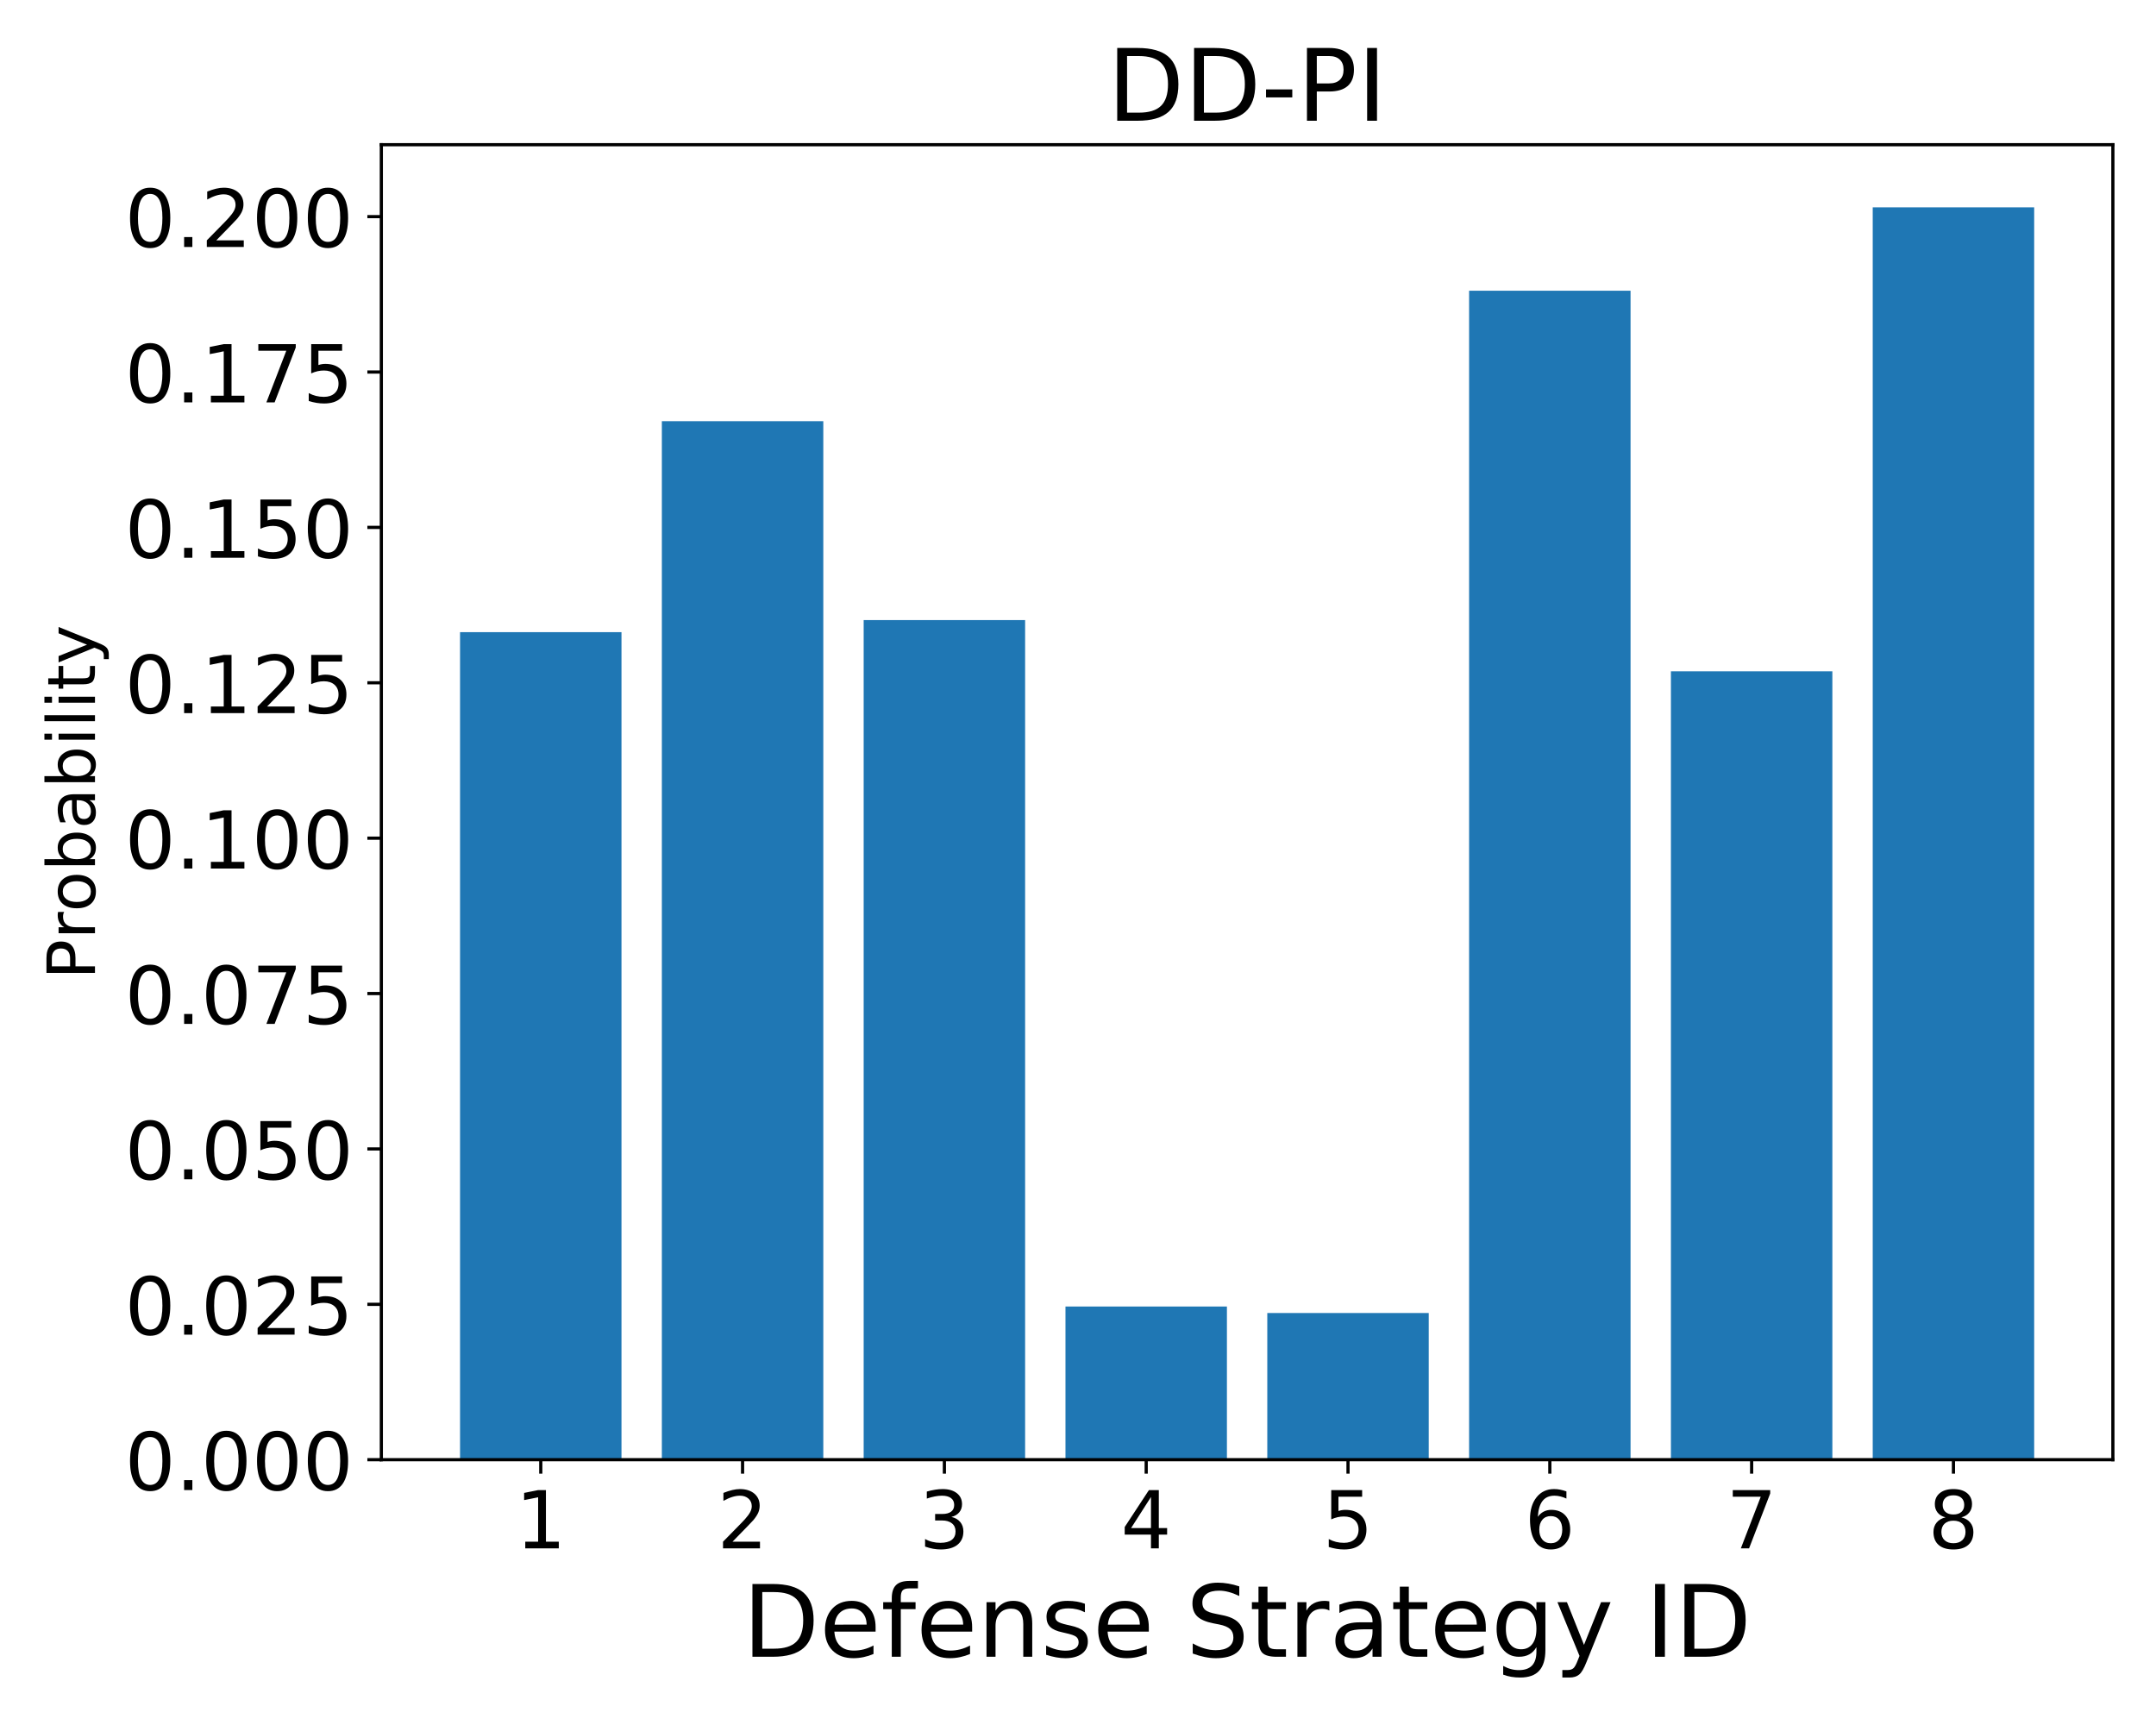
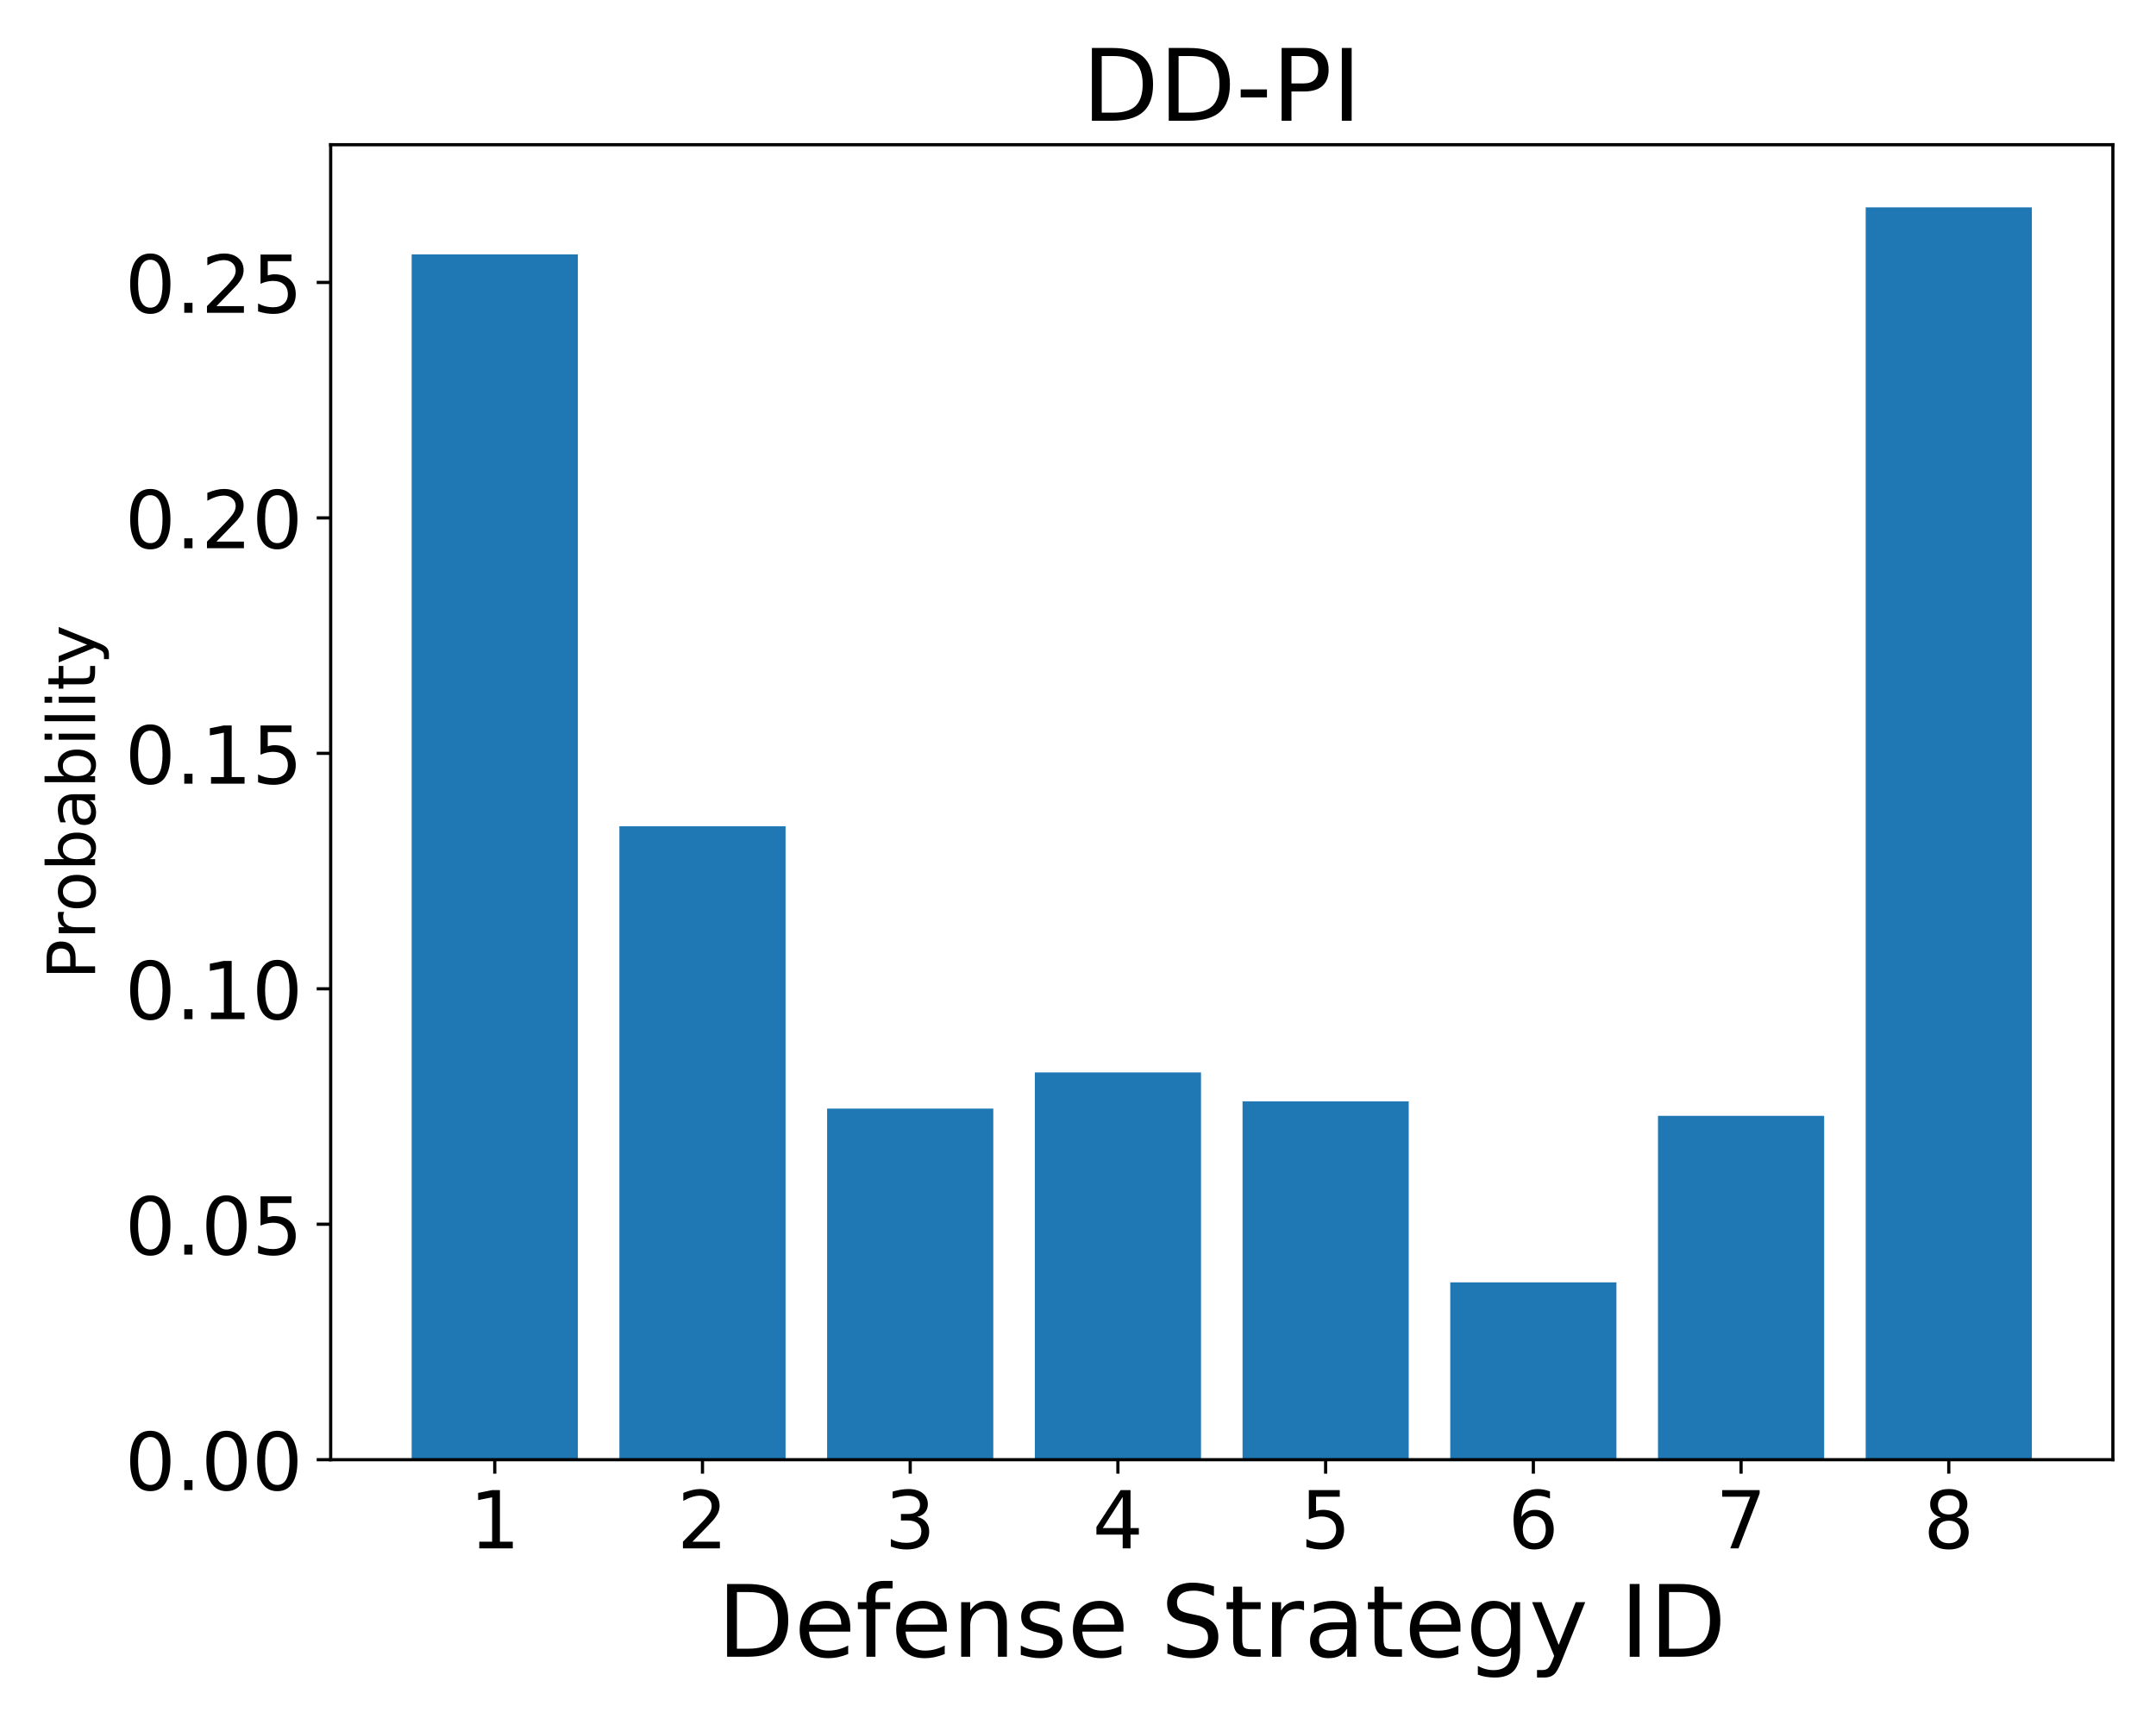
<svg xmlns="http://www.w3.org/2000/svg" xmlns:xlink="http://www.w3.org/1999/xlink" height="432pt" version="1.1" viewBox="0 0 540 432" width="540pt">
  <defs>
    <style type="text/css">
*{stroke-linecap:butt;stroke-linejoin:round;}
  </style>
  </defs>
  <g id="figure_1">
    <g id="patch_1">
      <path d="M 0 432  L 540 432  L 540 0  L 0 0  z " style="fill:#ffffff;" />
    </g>
    <g id="axes_1">
      <g id="patch_2">
-         <path d="M 95.51 365.56  L 529.2 365.56  L 529.2 36.24  L 95.51 36.24  z " style="fill:#ffffff;" />
+         <path d="M 82.82 365.56  L 529.2 365.56  L 529.2 36.24  L 82.82 36.24  z " style="fill:#ffffff;" />
      </g>
      <g id="patch_3">
-         <path clip-path="url(#p2972fbbfd2)" d="M 115.223 365.56  L 155.66 365.56  L 155.66 158.312  L 115.223 158.312  z " style="fill:#1f77b4;" />
+         <path clip-path="url(#pfe0be26332)" d="M 103.11 365.56  L 144.731 365.56  L 144.731 63.706  L 103.11 63.706  z " style="fill:#1f77b4;" />
      </g>
      <g id="patch_4">
-         <path clip-path="url(#p2972fbbfd2)" d="M 165.77 365.56  L 206.207 365.56  L 206.207 105.486  L 165.77 105.486  z " style="fill:#1f77b4;" />
+         <path clip-path="url(#pfe0be26332)" d="M 155.136 365.56  L 196.756 365.56  L 196.756 206.928  L 155.136 206.928  z " style="fill:#1f77b4;" />
      </g>
      <g id="patch_5">
-         <path clip-path="url(#p2972fbbfd2)" d="M 216.316 365.56  L 256.754 365.56  L 256.754 155.287  L 216.316 155.287  z " style="fill:#1f77b4;" />
+         <path clip-path="url(#pfe0be26332)" d="M 207.161 365.56  L 248.782 365.56  L 248.782 277.633  L 207.161 277.633  z " style="fill:#1f77b4;" />
      </g>
      <g id="patch_6">
-         <path clip-path="url(#p2972fbbfd2)" d="M 266.863 365.56  L 307.3 365.56  L 307.3 327.194  L 266.863 327.194  z " style="fill:#1f77b4;" />
+         <path clip-path="url(#pfe0be26332)" d="M 259.187 365.56  L 300.807 365.56  L 300.807 268.568  L 259.187 268.568  z " style="fill:#1f77b4;" />
      </g>
      <g id="patch_7">
-         <path clip-path="url(#p2972fbbfd2)" d="M 317.41 365.56  L 357.847 365.56  L 357.847 328.818  L 317.41 328.818  z " style="fill:#1f77b4;" />
+         <path clip-path="url(#pfe0be26332)" d="M 311.213 365.56  L 352.833 365.56  L 352.833 275.82  L 311.213 275.82  z " style="fill:#1f77b4;" />
      </g>
      <g id="patch_8">
-         <path clip-path="url(#p2972fbbfd2)" d="M 367.956 365.56  L 408.394 365.56  L 408.394 72.802  L 367.956 72.802  z " style="fill:#1f77b4;" />
+         <path clip-path="url(#pfe0be26332)" d="M 363.238 365.56  L 404.859 365.56  L 404.859 321.143  L 363.238 321.143  z " style="fill:#1f77b4;" />
      </g>
      <g id="patch_9">
-         <path clip-path="url(#p2972fbbfd2)" d="M 418.503 365.56  L 458.94 365.56  L 458.94 168.125  L 418.503 168.125  z " style="fill:#1f77b4;" />
+         <path clip-path="url(#pfe0be26332)" d="M 415.264 365.56  L 456.884 365.56  L 456.884 279.445  L 415.264 279.445  z " style="fill:#1f77b4;" />
      </g>
      <g id="patch_10">
-         <path clip-path="url(#p2972fbbfd2)" d="M 469.05 365.56  L 509.487 365.56  L 509.487 51.922  L 469.05 51.922  z " style="fill:#1f77b4;" />
+         <path clip-path="url(#pfe0be26332)" d="M 467.289 365.56  L 508.91 365.56  L 508.91 51.922  L 467.289 51.922  z " style="fill:#1f77b4;" />
      </g>
      <g id="matplotlib.axis_1">
        <g id="xtick_1">
          <g id="line2d_1">
            <defs>
-               <path d="M 0 0  L 0 3.5  " id="mdaaf8a9d9c" style="stroke:#000000;stroke-width:0.8;" />
-             </defs>
-             <g>
-               <use style="stroke:#000000;stroke-width:0.8;" x="135.442" xlink:href="#mdaaf8a9d9c" y="365.56" />
+               <path d="M 0 0  L 0 3.5  " id="m29d7fdbb0d" style="stroke:#000000;stroke-width:0.8;" />
+             </defs>
+             <g>
+               <use style="stroke:#000000;stroke-width:0.8;" x="123.92" xlink:href="#m29d7fdbb0d" y="365.56" />
            </g>
          </g>
          <g id="text_1">
            <defs>
              <path d="M 12.406 8.297  L 28.516 8.297  L 28.516 63.922  L 10.984 60.406  L 10.984 69.391  L 28.422 72.906  L 38.281 72.906  L 38.281 8.297  L 54.391 8.297  L 54.391 0  L 12.406 0  z " id="DejaVuSans-49" />
            </defs>
-             <g transform="translate(129.0793 387.7569)scale(0.2 -0.2)">
+             <g transform="translate(117.5578 387.7569)scale(0.2 -0.2)">
              <use xlink:href="#DejaVuSans-49" />
            </g>
          </g>
        </g>
        <g id="xtick_2">
          <g id="line2d_2">
            <g>
-               <use style="stroke:#000000;stroke-width:0.8;" x="185.988" xlink:href="#mdaaf8a9d9c" y="365.56" />
+               <use style="stroke:#000000;stroke-width:0.8;" x="175.946" xlink:href="#m29d7fdbb0d" y="365.56" />
            </g>
          </g>
          <g id="text_2">
            <defs>
              <path d="M 19.188 8.297  L 53.609 8.297  L 53.609 0  L 7.328 0  L 7.328 8.297  Q 12.938 14.109 22.625 23.891  Q 32.328 33.688 34.812 36.531  Q 39.547 41.844 41.422 45.531  Q 43.312 49.219 43.312 52.781  Q 43.312 58.594 39.234 62.25  Q 35.156 65.922 28.609 65.922  Q 23.969 65.922 18.812 64.312  Q 13.672 62.703 7.812 59.422  L 7.812 69.391  Q 13.766 71.781 18.938 73  Q 24.125 74.219 28.422 74.219  Q 39.75 74.219 46.484 68.547  Q 53.219 62.891 53.219 53.422  Q 53.219 48.922 51.531 44.891  Q 49.859 40.875 45.406 35.406  Q 44.188 33.984 37.641 27.219  Q 31.109 20.453 19.188 8.297  z " id="DejaVuSans-50" />
            </defs>
-             <g transform="translate(179.6259 387.7569)scale(0.2 -0.2)">
+             <g transform="translate(169.5834 387.7569)scale(0.2 -0.2)">
              <use xlink:href="#DejaVuSans-50" />
            </g>
          </g>
        </g>
        <g id="xtick_3">
          <g id="line2d_3">
            <g>
-               <use style="stroke:#000000;stroke-width:0.8;" x="236.535" xlink:href="#mdaaf8a9d9c" y="365.56" />
+               <use style="stroke:#000000;stroke-width:0.8;" x="227.972" xlink:href="#m29d7fdbb0d" y="365.56" />
            </g>
          </g>
          <g id="text_3">
            <defs>
              <path d="M 40.578 39.312  Q 47.656 37.797 51.625 33  Q 55.609 28.219 55.609 21.188  Q 55.609 10.406 48.188 4.484  Q 40.766 -1.422 27.094 -1.422  Q 22.516 -1.422 17.656 -0.516  Q 12.797 0.391 7.625 2.203  L 7.625 11.719  Q 11.719 9.328 16.594 8.109  Q 21.484 6.891 26.812 6.891  Q 36.078 6.891 40.938 10.547  Q 45.797 14.203 45.797 21.188  Q 45.797 27.641 41.281 31.266  Q 36.766 34.906 28.719 34.906  L 20.219 34.906  L 20.219 43.016  L 29.109 43.016  Q 36.375 43.016 40.234 45.922  Q 44.094 48.828 44.094 54.297  Q 44.094 59.906 40.109 62.906  Q 36.141 65.922 28.719 65.922  Q 24.656 65.922 20.016 65.031  Q 15.375 64.156 9.812 62.312  L 9.812 71.094  Q 15.438 72.656 20.344 73.438  Q 25.25 74.219 29.594 74.219  Q 40.828 74.219 47.359 69.109  Q 53.906 64.016 53.906 55.328  Q 53.906 49.266 50.438 45.094  Q 46.969 40.922 40.578 39.312  z " id="DejaVuSans-51" />
            </defs>
-             <g transform="translate(230.1726 387.7569)scale(0.2 -0.2)">
+             <g transform="translate(221.609 387.7569)scale(0.2 -0.2)">
              <use xlink:href="#DejaVuSans-51" />
            </g>
          </g>
        </g>
        <g id="xtick_4">
          <g id="line2d_4">
            <g>
-               <use style="stroke:#000000;stroke-width:0.8;" x="287.082" xlink:href="#mdaaf8a9d9c" y="365.56" />
+               <use style="stroke:#000000;stroke-width:0.8;" x="279.997" xlink:href="#m29d7fdbb0d" y="365.56" />
            </g>
          </g>
          <g id="text_4">
            <defs>
              <path d="M 37.797 64.312  L 12.891 25.391  L 37.797 25.391  z M 35.203 72.906  L 47.609 72.906  L 47.609 25.391  L 58.016 25.391  L 58.016 17.188  L 47.609 17.188  L 47.609 0  L 37.797 0  L 37.797 17.188  L 4.891 17.188  L 4.891 26.703  z " id="DejaVuSans-52" />
            </defs>
-             <g transform="translate(280.7192 387.7569)scale(0.2 -0.2)">
+             <g transform="translate(273.6347 387.7569)scale(0.2 -0.2)">
              <use xlink:href="#DejaVuSans-52" />
            </g>
          </g>
        </g>
        <g id="xtick_5">
          <g id="line2d_5">
            <g>
-               <use style="stroke:#000000;stroke-width:0.8;" x="337.628" xlink:href="#mdaaf8a9d9c" y="365.56" />
+               <use style="stroke:#000000;stroke-width:0.8;" x="332.023" xlink:href="#m29d7fdbb0d" y="365.56" />
            </g>
          </g>
          <g id="text_5">
            <defs>
              <path d="M 10.797 72.906  L 49.516 72.906  L 49.516 64.594  L 19.828 64.594  L 19.828 46.734  Q 21.969 47.469 24.109 47.828  Q 26.266 48.188 28.422 48.188  Q 40.625 48.188 47.75 41.5  Q 54.891 34.812 54.891 23.391  Q 54.891 11.625 47.562 5.094  Q 40.234 -1.422 26.906 -1.422  Q 22.312 -1.422 17.547 -0.641  Q 12.797 0.141 7.719 1.703  L 7.719 11.625  Q 12.109 9.234 16.797 8.062  Q 21.484 6.891 26.703 6.891  Q 35.156 6.891 40.078 11.328  Q 45.016 15.766 45.016 23.391  Q 45.016 31 40.078 35.438  Q 35.156 39.891 26.703 39.891  Q 22.75 39.891 18.812 39.016  Q 14.891 38.141 10.797 36.281  z " id="DejaVuSans-53" />
            </defs>
-             <g transform="translate(331.2658 387.7569)scale(0.2 -0.2)">
+             <g transform="translate(325.6603 387.7569)scale(0.2 -0.2)">
              <use xlink:href="#DejaVuSans-53" />
            </g>
          </g>
        </g>
        <g id="xtick_6">
          <g id="line2d_6">
            <g>
-               <use style="stroke:#000000;stroke-width:0.8;" x="388.175" xlink:href="#mdaaf8a9d9c" y="365.56" />
+               <use style="stroke:#000000;stroke-width:0.8;" x="384.048" xlink:href="#m29d7fdbb0d" y="365.56" />
            </g>
          </g>
          <g id="text_6">
            <defs>
              <path d="M 33.016 40.375  Q 26.375 40.375 22.484 35.828  Q 18.609 31.297 18.609 23.391  Q 18.609 15.531 22.484 10.953  Q 26.375 6.391 33.016 6.391  Q 39.656 6.391 43.531 10.953  Q 47.406 15.531 47.406 23.391  Q 47.406 31.297 43.531 35.828  Q 39.656 40.375 33.016 40.375  z M 52.594 71.297  L 52.594 62.312  Q 48.875 64.062 45.094 64.984  Q 41.312 65.922 37.594 65.922  Q 27.828 65.922 22.672 59.328  Q 17.531 52.734 16.797 39.406  Q 19.672 43.656 24.016 45.922  Q 28.375 48.188 33.594 48.188  Q 44.578 48.188 50.953 41.516  Q 57.328 34.859 57.328 23.391  Q 57.328 12.156 50.688 5.359  Q 44.047 -1.422 33.016 -1.422  Q 20.359 -1.422 13.672 8.266  Q 6.984 17.969 6.984 36.375  Q 6.984 53.656 15.188 63.938  Q 23.391 74.219 37.203 74.219  Q 40.922 74.219 44.703 73.484  Q 48.484 72.75 52.594 71.297  z " id="DejaVuSans-54" />
            </defs>
-             <g transform="translate(381.8124 387.7569)scale(0.2 -0.2)">
+             <g transform="translate(377.686 387.7569)scale(0.2 -0.2)">
              <use xlink:href="#DejaVuSans-54" />
            </g>
          </g>
        </g>
        <g id="xtick_7">
          <g id="line2d_7">
            <g>
-               <use style="stroke:#000000;stroke-width:0.8;" x="438.722" xlink:href="#mdaaf8a9d9c" y="365.56" />
+               <use style="stroke:#000000;stroke-width:0.8;" x="436.074" xlink:href="#m29d7fdbb0d" y="365.56" />
            </g>
          </g>
          <g id="text_7">
            <defs>
              <path d="M 8.203 72.906  L 55.078 72.906  L 55.078 68.703  L 28.609 0  L 18.312 0  L 43.219 64.594  L 8.203 64.594  z " id="DejaVuSans-55" />
            </defs>
-             <g transform="translate(432.3591 387.7569)scale(0.2 -0.2)">
+             <g transform="translate(429.7116 387.7569)scale(0.2 -0.2)">
              <use xlink:href="#DejaVuSans-55" />
            </g>
          </g>
        </g>
        <g id="xtick_8">
          <g id="line2d_8">
            <g>
-               <use style="stroke:#000000;stroke-width:0.8;" x="489.268" xlink:href="#mdaaf8a9d9c" y="365.56" />
+               <use style="stroke:#000000;stroke-width:0.8;" x="488.1" xlink:href="#m29d7fdbb0d" y="365.56" />
            </g>
          </g>
          <g id="text_8">
            <defs>
              <path d="M 31.781 34.625  Q 24.75 34.625 20.719 30.859  Q 16.703 27.094 16.703 20.516  Q 16.703 13.922 20.719 10.156  Q 24.75 6.391 31.781 6.391  Q 38.812 6.391 42.859 10.172  Q 46.922 13.969 46.922 20.516  Q 46.922 27.094 42.891 30.859  Q 38.875 34.625 31.781 34.625  z M 21.922 38.812  Q 15.578 40.375 12.031 44.719  Q 8.5 49.078 8.5 55.328  Q 8.5 64.062 14.719 69.141  Q 20.953 74.219 31.781 74.219  Q 42.672 74.219 48.875 69.141  Q 55.078 64.062 55.078 55.328  Q 55.078 49.078 51.531 44.719  Q 48 40.375 41.703 38.812  Q 48.828 37.156 52.797 32.312  Q 56.781 27.484 56.781 20.516  Q 56.781 9.906 50.312 4.234  Q 43.844 -1.422 31.781 -1.422  Q 19.734 -1.422 13.25 4.234  Q 6.781 9.906 6.781 20.516  Q 6.781 27.484 10.781 32.312  Q 14.797 37.156 21.922 38.812  z M 18.312 54.391  Q 18.312 48.734 21.844 45.562  Q 25.391 42.391 31.781 42.391  Q 38.141 42.391 41.719 45.562  Q 45.312 48.734 45.312 54.391  Q 45.312 60.062 41.719 63.234  Q 38.141 66.406 31.781 66.406  Q 25.391 66.406 21.844 63.234  Q 18.312 60.062 18.312 54.391  z " id="DejaVuSans-56" />
            </defs>
-             <g transform="translate(482.9057 387.7569)scale(0.2 -0.2)">
+             <g transform="translate(481.7372 387.7569)scale(0.2 -0.2)">
              <use xlink:href="#DejaVuSans-56" />
            </g>
          </g>
        </g>
        <g id="text_9">
          <defs>
            <path d="M 19.672 64.797  L 19.672 8.109  L 31.594 8.109  Q 46.688 8.109 53.688 14.938  Q 60.688 21.781 60.688 36.531  Q 60.688 51.172 53.688 57.984  Q 46.688 64.797 31.594 64.797  z M 9.812 72.906  L 30.078 72.906  Q 51.266 72.906 61.172 64.094  Q 71.094 55.281 71.094 36.531  Q 71.094 17.672 61.125 8.828  Q 51.172 0 30.078 0  L 9.812 0  z " id="DejaVuSans-68" />
            <path d="M 56.203 29.594  L 56.203 25.203  L 14.891 25.203  Q 15.484 15.922 20.484 11.062  Q 25.484 6.203 34.422 6.203  Q 39.594 6.203 44.453 7.469  Q 49.312 8.734 54.109 11.281  L 54.109 2.781  Q 49.266 0.734 44.188 -0.344  Q 39.109 -1.422 33.891 -1.422  Q 20.797 -1.422 13.156 6.188  Q 5.516 13.812 5.516 26.812  Q 5.516 40.234 12.766 48.109  Q 20.016 56 32.328 56  Q 43.359 56 49.781 48.891  Q 56.203 41.797 56.203 29.594  z M 47.219 32.234  Q 47.125 39.594 43.094 43.984  Q 39.062 48.391 32.422 48.391  Q 24.906 48.391 20.391 44.141  Q 15.875 39.891 15.188 32.172  z " id="DejaVuSans-101" />
            <path d="M 37.109 75.984  L 37.109 68.5  L 28.516 68.5  Q 23.688 68.5 21.797 66.547  Q 19.922 64.594 19.922 59.516  L 19.922 54.688  L 34.719 54.688  L 34.719 47.703  L 19.922 47.703  L 19.922 0  L 10.891 0  L 10.891 47.703  L 2.297 47.703  L 2.297 54.688  L 10.891 54.688  L 10.891 58.5  Q 10.891 67.625 15.141 71.797  Q 19.391 75.984 28.609 75.984  z " id="DejaVuSans-102" />
            <path d="M 54.891 33.016  L 54.891 0  L 45.906 0  L 45.906 32.719  Q 45.906 40.484 42.875 44.328  Q 39.844 48.188 33.797 48.188  Q 26.516 48.188 22.312 43.547  Q 18.109 38.922 18.109 30.906  L 18.109 0  L 9.078 0  L 9.078 54.688  L 18.109 54.688  L 18.109 46.188  Q 21.344 51.125 25.703 53.562  Q 30.078 56 35.797 56  Q 45.219 56 50.047 50.172  Q 54.891 44.344 54.891 33.016  z " id="DejaVuSans-110" />
            <path d="M 44.281 53.078  L 44.281 44.578  Q 40.484 46.531 36.375 47.5  Q 32.281 48.484 27.875 48.484  Q 21.188 48.484 17.844 46.438  Q 14.5 44.391 14.5 40.281  Q 14.5 37.156 16.891 35.375  Q 19.281 33.594 26.516 31.984  L 29.594 31.297  Q 39.156 29.25 43.188 25.516  Q 47.219 21.781 47.219 15.094  Q 47.219 7.469 41.188 3.016  Q 35.156 -1.422 24.609 -1.422  Q 20.219 -1.422 15.453 -0.562  Q 10.688 0.297 5.422 2  L 5.422 11.281  Q 10.406 8.688 15.234 7.391  Q 20.062 6.109 24.812 6.109  Q 31.156 6.109 34.562 8.281  Q 37.984 10.453 37.984 14.406  Q 37.984 18.062 35.516 20.016  Q 33.062 21.969 24.703 23.781  L 21.578 24.516  Q 13.234 26.266 9.516 29.906  Q 5.812 33.547 5.812 39.891  Q 5.812 47.609 11.281 51.797  Q 16.75 56 26.812 56  Q 31.781 56 36.172 55.266  Q 40.578 54.547 44.281 53.078  z " id="DejaVuSans-115" />
            <path id="DejaVuSans-32" />
            <path d="M 53.516 70.516  L 53.516 60.891  Q 47.906 63.578 42.922 64.891  Q 37.938 66.219 33.297 66.219  Q 25.25 66.219 20.875 63.094  Q 16.5 59.969 16.5 54.203  Q 16.5 49.359 19.406 46.891  Q 22.312 44.438 30.422 42.922  L 36.375 41.703  Q 47.406 39.594 52.656 34.297  Q 57.906 29 57.906 20.125  Q 57.906 9.516 50.797 4.047  Q 43.703 -1.422 29.984 -1.422  Q 24.812 -1.422 18.969 -0.25  Q 13.141 0.922 6.891 3.219  L 6.891 13.375  Q 12.891 10.016 18.656 8.297  Q 24.422 6.594 29.984 6.594  Q 38.422 6.594 43.016 9.906  Q 47.609 13.234 47.609 19.391  Q 47.609 24.75 44.312 27.781  Q 41.016 30.812 33.5 32.328  L 27.484 33.5  Q 16.453 35.688 11.516 40.375  Q 6.594 45.062 6.594 53.422  Q 6.594 63.094 13.406 68.656  Q 20.219 74.219 32.172 74.219  Q 37.312 74.219 42.625 73.281  Q 47.953 72.359 53.516 70.516  z " id="DejaVuSans-83" />
            <path d="M 18.312 70.219  L 18.312 54.688  L 36.812 54.688  L 36.812 47.703  L 18.312 47.703  L 18.312 18.016  Q 18.312 11.328 20.141 9.422  Q 21.969 7.516 27.594 7.516  L 36.812 7.516  L 36.812 0  L 27.594 0  Q 17.188 0 13.234 3.875  Q 9.281 7.766 9.281 18.016  L 9.281 47.703  L 2.688 47.703  L 2.688 54.688  L 9.281 54.688  L 9.281 70.219  z " id="DejaVuSans-116" />
            <path d="M 41.109 46.297  Q 39.594 47.172 37.812 47.578  Q 36.031 48 33.891 48  Q 26.266 48 22.188 43.047  Q 18.109 38.094 18.109 28.812  L 18.109 0  L 9.078 0  L 9.078 54.688  L 18.109 54.688  L 18.109 46.188  Q 20.953 51.172 25.484 53.578  Q 30.031 56 36.531 56  Q 37.453 56 38.578 55.875  Q 39.703 55.766 41.062 55.516  z " id="DejaVuSans-114" />
            <path d="M 34.281 27.484  Q 23.391 27.484 19.188 25  Q 14.984 22.516 14.984 16.5  Q 14.984 11.719 18.141 8.906  Q 21.297 6.109 26.703 6.109  Q 34.188 6.109 38.703 11.406  Q 43.219 16.703 43.219 25.484  L 43.219 27.484  z M 52.203 31.203  L 52.203 0  L 43.219 0  L 43.219 8.297  Q 40.141 3.328 35.547 0.953  Q 30.953 -1.422 24.312 -1.422  Q 15.922 -1.422 10.953 3.297  Q 6 8.016 6 15.922  Q 6 25.141 12.172 29.828  Q 18.359 34.516 30.609 34.516  L 43.219 34.516  L 43.219 35.406  Q 43.219 41.609 39.141 45  Q 35.062 48.391 27.688 48.391  Q 23 48.391 18.547 47.266  Q 14.109 46.141 10.016 43.891  L 10.016 52.203  Q 14.938 54.109 19.578 55.047  Q 24.219 56 28.609 56  Q 40.484 56 46.344 49.844  Q 52.203 43.703 52.203 31.203  z " id="DejaVuSans-97" />
            <path d="M 45.406 27.984  Q 45.406 37.75 41.375 43.109  Q 37.359 48.484 30.078 48.484  Q 22.859 48.484 18.828 43.109  Q 14.797 37.75 14.797 27.984  Q 14.797 18.266 18.828 12.891  Q 22.859 7.516 30.078 7.516  Q 37.359 7.516 41.375 12.891  Q 45.406 18.266 45.406 27.984  z M 54.391 6.781  Q 54.391 -7.172 48.188 -13.984  Q 42 -20.797 29.203 -20.797  Q 24.469 -20.797 20.266 -20.094  Q 16.062 -19.391 12.109 -17.922  L 12.109 -9.188  Q 16.062 -11.328 19.922 -12.344  Q 23.781 -13.375 27.781 -13.375  Q 36.625 -13.375 41.016 -8.766  Q 45.406 -4.156 45.406 5.172  L 45.406 9.625  Q 42.625 4.781 38.281 2.391  Q 33.938 0 27.875 0  Q 17.828 0 11.672 7.656  Q 5.516 15.328 5.516 27.984  Q 5.516 40.672 11.672 48.328  Q 17.828 56 27.875 56  Q 33.938 56 38.281 53.609  Q 42.625 51.219 45.406 46.391  L 45.406 54.688  L 54.391 54.688  z " id="DejaVuSans-103" />
            <path d="M 32.172 -5.078  Q 28.375 -14.844 24.75 -17.812  Q 21.141 -20.797 15.094 -20.797  L 7.906 -20.797  L 7.906 -13.281  L 13.188 -13.281  Q 16.891 -13.281 18.938 -11.516  Q 21 -9.766 23.484 -3.219  L 25.094 0.875  L 2.984 54.688  L 12.5 54.688  L 29.594 11.922  L 46.688 54.688  L 56.203 54.688  z " id="DejaVuSans-121" />
            <path d="M 9.812 72.906  L 19.672 72.906  L 19.672 0  L 9.812 0  z " id="DejaVuSans-73" />
          </defs>
-           <g transform="translate(186.0034 414.9123)scale(0.25 -0.25)">
+           <g transform="translate(179.6584 414.9123)scale(0.25 -0.25)">
            <use xlink:href="#DejaVuSans-68" />
            <use x="77.002" xlink:href="#DejaVuSans-101" />
            <use x="138.525" xlink:href="#DejaVuSans-102" />
            <use x="173.73" xlink:href="#DejaVuSans-101" />
            <use x="235.254" xlink:href="#DejaVuSans-110" />
            <use x="298.633" xlink:href="#DejaVuSans-115" />
            <use x="350.732" xlink:href="#DejaVuSans-101" />
            <use x="412.256" xlink:href="#DejaVuSans-32" />
            <use x="444.043" xlink:href="#DejaVuSans-83" />
            <use x="507.52" xlink:href="#DejaVuSans-116" />
            <use x="546.729" xlink:href="#DejaVuSans-114" />
            <use x="587.842" xlink:href="#DejaVuSans-97" />
            <use x="649.121" xlink:href="#DejaVuSans-116" />
            <use x="688.33" xlink:href="#DejaVuSans-101" />
            <use x="749.854" xlink:href="#DejaVuSans-103" />
            <use x="813.33" xlink:href="#DejaVuSans-121" />
            <use x="872.51" xlink:href="#DejaVuSans-32" />
            <use x="904.297" xlink:href="#DejaVuSans-73" />
            <use x="933.789" xlink:href="#DejaVuSans-68" />
          </g>
        </g>
      </g>
      <g id="matplotlib.axis_2">
        <g id="ytick_1">
          <g id="line2d_9">
            <defs>
-               <path d="M 0 0  L -3.5 0  " id="mae640345ea" style="stroke:#000000;stroke-width:0.8;" />
-             </defs>
-             <g>
-               <use style="stroke:#000000;stroke-width:0.8;" x="95.51" xlink:href="#mae640345ea" y="365.56" />
+               <path d="M 0 0  L -3.5 0  " id="mf6489fef79" style="stroke:#000000;stroke-width:0.8;" />
+             </defs>
+             <g>
+               <use style="stroke:#000000;stroke-width:0.8;" x="82.82" xlink:href="#mf6489fef79" y="365.56" />
            </g>
          </g>
          <g id="text_10">
            <defs>
              <path d="M 31.781 66.406  Q 24.172 66.406 20.328 58.906  Q 16.5 51.422 16.5 36.375  Q 16.5 21.391 20.328 13.891  Q 24.172 6.391 31.781 6.391  Q 39.453 6.391 43.281 13.891  Q 47.125 21.391 47.125 36.375  Q 47.125 51.422 43.281 58.906  Q 39.453 66.406 31.781 66.406  z M 31.781 74.219  Q 44.047 74.219 50.516 64.516  Q 56.984 54.828 56.984 36.375  Q 56.984 17.969 50.516 8.266  Q 44.047 -1.422 31.781 -1.422  Q 19.531 -1.422 13.062 8.266  Q 6.594 17.969 6.594 36.375  Q 6.594 54.828 13.062 64.516  Q 19.531 74.219 31.781 74.219  z " id="DejaVuSans-48" />
              <path d="M 10.688 12.406  L 21 12.406  L 21 0  L 10.688 0  z " id="DejaVuSans-46" />
            </defs>
-             <g transform="translate(31.25375 373.1584)scale(0.2 -0.2)">
+             <g transform="translate(31.28875 373.1584)scale(0.2 -0.2)">
              <use xlink:href="#DejaVuSans-48" />
              <use x="63.623" xlink:href="#DejaVuSans-46" />
              <use x="95.41" xlink:href="#DejaVuSans-48" />
              <use x="159.033" xlink:href="#DejaVuSans-48" />
-               <use x="222.656" xlink:href="#DejaVuSans-48" />
            </g>
          </g>
        </g>
        <g id="ytick_2">
          <g id="line2d_10">
            <g>
-               <use style="stroke:#000000;stroke-width:0.8;" x="95.51" xlink:href="#mae640345ea" y="326.647" />
+               <use style="stroke:#000000;stroke-width:0.8;" x="82.82" xlink:href="#mf6489fef79" y="306.594" />
            </g>
          </g>
          <g id="text_11">
-             <g transform="translate(31.25375 334.2451)scale(0.2 -0.2)">
+             <g transform="translate(31.28875 314.1927)scale(0.2 -0.2)">
              <use xlink:href="#DejaVuSans-48" />
              <use x="63.623" xlink:href="#DejaVuSans-46" />
              <use x="95.41" xlink:href="#DejaVuSans-48" />
-               <use x="159.033" xlink:href="#DejaVuSans-50" />
-               <use x="222.656" xlink:href="#DejaVuSans-53" />
+               <use x="159.033" xlink:href="#DejaVuSans-53" />
            </g>
          </g>
        </g>
        <g id="ytick_3">
          <g id="line2d_11">
            <g>
-               <use style="stroke:#000000;stroke-width:0.8;" x="95.51" xlink:href="#mae640345ea" y="287.733" />
+               <use style="stroke:#000000;stroke-width:0.8;" x="82.82" xlink:href="#mf6489fef79" y="247.628" />
            </g>
          </g>
          <g id="text_12">
-             <g transform="translate(31.25375 295.3318)scale(0.2 -0.2)">
-               <use xlink:href="#DejaVuSans-48" />
-               <use x="63.623" xlink:href="#DejaVuSans-46" />
-               <use x="95.41" xlink:href="#DejaVuSans-48" />
-               <use x="159.033" xlink:href="#DejaVuSans-53" />
-               <use x="222.656" xlink:href="#DejaVuSans-48" />
+             <g transform="translate(31.28875 255.2269)scale(0.2 -0.2)">
+               <use xlink:href="#DejaVuSans-48" />
+               <use x="63.623" xlink:href="#DejaVuSans-46" />
+               <use x="95.41" xlink:href="#DejaVuSans-49" />
+               <use x="159.033" xlink:href="#DejaVuSans-48" />
            </g>
          </g>
        </g>
        <g id="ytick_4">
          <g id="line2d_12">
            <g>
-               <use style="stroke:#000000;stroke-width:0.8;" x="95.51" xlink:href="#mae640345ea" y="248.82" />
+               <use style="stroke:#000000;stroke-width:0.8;" x="82.82" xlink:href="#mf6489fef79" y="188.663" />
            </g>
          </g>
          <g id="text_13">
-             <g transform="translate(31.25375 256.4184)scale(0.2 -0.2)">
-               <use xlink:href="#DejaVuSans-48" />
-               <use x="63.623" xlink:href="#DejaVuSans-46" />
-               <use x="95.41" xlink:href="#DejaVuSans-48" />
-               <use x="159.033" xlink:href="#DejaVuSans-55" />
-               <use x="222.656" xlink:href="#DejaVuSans-53" />
+             <g transform="translate(31.28875 196.2611)scale(0.2 -0.2)">
+               <use xlink:href="#DejaVuSans-48" />
+               <use x="63.623" xlink:href="#DejaVuSans-46" />
+               <use x="95.41" xlink:href="#DejaVuSans-49" />
+               <use x="159.033" xlink:href="#DejaVuSans-53" />
            </g>
          </g>
        </g>
        <g id="ytick_5">
          <g id="line2d_13">
            <g>
-               <use style="stroke:#000000;stroke-width:0.8;" x="95.51" xlink:href="#mae640345ea" y="209.907" />
+               <use style="stroke:#000000;stroke-width:0.8;" x="82.82" xlink:href="#mf6489fef79" y="129.697" />
            </g>
          </g>
          <g id="text_14">
-             <g transform="translate(31.25375 217.5051)scale(0.2 -0.2)">
-               <use xlink:href="#DejaVuSans-48" />
-               <use x="63.623" xlink:href="#DejaVuSans-46" />
-               <use x="95.41" xlink:href="#DejaVuSans-49" />
+             <g transform="translate(31.28875 137.2953)scale(0.2 -0.2)">
+               <use xlink:href="#DejaVuSans-48" />
+               <use x="63.623" xlink:href="#DejaVuSans-46" />
+               <use x="95.41" xlink:href="#DejaVuSans-50" />
              <use x="159.033" xlink:href="#DejaVuSans-48" />
-               <use x="222.656" xlink:href="#DejaVuSans-48" />
            </g>
          </g>
        </g>
        <g id="ytick_6">
          <g id="line2d_14">
            <g>
-               <use style="stroke:#000000;stroke-width:0.8;" x="95.51" xlink:href="#mae640345ea" y="170.993" />
+               <use style="stroke:#000000;stroke-width:0.8;" x="82.82" xlink:href="#mf6489fef79" y="70.731" />
            </g>
          </g>
          <g id="text_15">
-             <g transform="translate(31.25375 178.5918)scale(0.2 -0.2)">
-               <use xlink:href="#DejaVuSans-48" />
-               <use x="63.623" xlink:href="#DejaVuSans-46" />
-               <use x="95.41" xlink:href="#DejaVuSans-49" />
-               <use x="159.033" xlink:href="#DejaVuSans-50" />
-               <use x="222.656" xlink:href="#DejaVuSans-53" />
-             </g>
-           </g>
-         </g>
-         <g id="ytick_7">
-           <g id="line2d_15">
-             <g>
-               <use style="stroke:#000000;stroke-width:0.8;" x="95.51" xlink:href="#mae640345ea" y="132.08" />
-             </g>
-           </g>
-           <g id="text_16">
-             <g transform="translate(31.25375 139.6784)scale(0.2 -0.2)">
-               <use xlink:href="#DejaVuSans-48" />
-               <use x="63.623" xlink:href="#DejaVuSans-46" />
-               <use x="95.41" xlink:href="#DejaVuSans-49" />
+             <g transform="translate(31.28875 78.32956)scale(0.2 -0.2)">
+               <use xlink:href="#DejaVuSans-48" />
+               <use x="63.623" xlink:href="#DejaVuSans-46" />
+               <use x="95.41" xlink:href="#DejaVuSans-50" />
              <use x="159.033" xlink:href="#DejaVuSans-53" />
-               <use x="222.656" xlink:href="#DejaVuSans-48" />
-             </g>
-           </g>
-         </g>
-         <g id="ytick_8">
-           <g id="line2d_16">
-             <g>
-               <use style="stroke:#000000;stroke-width:0.8;" x="95.51" xlink:href="#mae640345ea" y="93.167" />
-             </g>
-           </g>
-           <g id="text_17">
-             <g transform="translate(31.25375 100.7651)scale(0.2 -0.2)">
-               <use xlink:href="#DejaVuSans-48" />
-               <use x="63.623" xlink:href="#DejaVuSans-46" />
-               <use x="95.41" xlink:href="#DejaVuSans-49" />
-               <use x="159.033" xlink:href="#DejaVuSans-55" />
-               <use x="222.656" xlink:href="#DejaVuSans-53" />
-             </g>
-           </g>
-         </g>
-         <g id="ytick_9">
-           <g id="line2d_17">
-             <g>
-               <use style="stroke:#000000;stroke-width:0.8;" x="95.51" xlink:href="#mae640345ea" y="54.253" />
-             </g>
-           </g>
-           <g id="text_18">
-             <g transform="translate(31.25375 61.85178)scale(0.2 -0.2)">
-               <use xlink:href="#DejaVuSans-48" />
-               <use x="63.623" xlink:href="#DejaVuSans-46" />
-               <use x="95.41" xlink:href="#DejaVuSans-50" />
-               <use x="159.033" xlink:href="#DejaVuSans-48" />
-               <use x="222.656" xlink:href="#DejaVuSans-48" />
-             </g>
-           </g>
-         </g>
-         <g id="text_19">
+             </g>
+           </g>
+         </g>
+         <g id="text_16">
          <defs>
            <path d="M 19.672 64.797  L 19.672 37.406  L 32.078 37.406  Q 38.969 37.406 42.719 40.969  Q 46.484 44.531 46.484 51.125  Q 46.484 57.672 42.719 61.234  Q 38.969 64.797 32.078 64.797  z M 9.812 72.906  L 32.078 72.906  Q 44.344 72.906 50.609 67.359  Q 56.891 61.812 56.891 51.125  Q 56.891 40.328 50.609 34.812  Q 44.344 29.297 32.078 29.297  L 19.672 29.297  L 19.672 0  L 9.812 0  z " id="DejaVuSans-80" />
            <path d="M 30.609 48.391  Q 23.391 48.391 19.188 42.75  Q 14.984 37.109 14.984 27.297  Q 14.984 17.484 19.156 11.844  Q 23.344 6.203 30.609 6.203  Q 37.797 6.203 41.984 11.859  Q 46.188 17.531 46.188 27.297  Q 46.188 37.016 41.984 42.703  Q 37.797 48.391 30.609 48.391  z M 30.609 56  Q 42.328 56 49.016 48.375  Q 55.719 40.766 55.719 27.297  Q 55.719 13.875 49.016 6.219  Q 42.328 -1.422 30.609 -1.422  Q 18.844 -1.422 12.172 6.219  Q 5.516 13.875 5.516 27.297  Q 5.516 40.766 12.172 48.375  Q 18.844 56 30.609 56  z " id="DejaVuSans-111" />
            <path d="M 48.688 27.297  Q 48.688 37.203 44.609 42.844  Q 40.531 48.484 33.406 48.484  Q 26.266 48.484 22.188 42.844  Q 18.109 37.203 18.109 27.297  Q 18.109 17.391 22.188 11.75  Q 26.266 6.109 33.406 6.109  Q 40.531 6.109 44.609 11.75  Q 48.688 17.391 48.688 27.297  z M 18.109 46.391  Q 20.953 51.266 25.266 53.625  Q 29.594 56 35.594 56  Q 45.562 56 51.781 48.094  Q 58.016 40.188 58.016 27.297  Q 58.016 14.406 51.781 6.484  Q 45.562 -1.422 35.594 -1.422  Q 29.594 -1.422 25.266 0.953  Q 20.953 3.328 18.109 8.203  L 18.109 0  L 9.078 0  L 9.078 75.984  L 18.109 75.984  z " id="DejaVuSans-98" />
            <path d="M 9.422 54.688  L 18.406 54.688  L 18.406 0  L 9.422 0  z M 9.422 75.984  L 18.406 75.984  L 18.406 64.594  L 9.422 64.594  z " id="DejaVuSans-105" />
            <path d="M 9.422 75.984  L 18.406 75.984  L 18.406 0  L 9.422 0  z " id="DejaVuSans-108" />
          </defs>
-           <g transform="translate(23.7876 245.2776)rotate(-90)scale(0.166667 -0.166667)">
+           <g transform="translate(23.8226 245.2776)rotate(-90)scale(0.166667 -0.166667)">
            <use xlink:href="#DejaVuSans-80" />
            <use x="60.287" xlink:href="#DejaVuSans-114" />
            <use x="101.369" xlink:href="#DejaVuSans-111" />
            <use x="162.551" xlink:href="#DejaVuSans-98" />
            <use x="226.027" xlink:href="#DejaVuSans-97" />
            <use x="287.307" xlink:href="#DejaVuSans-98" />
            <use x="350.783" xlink:href="#DejaVuSans-105" />
            <use x="378.566" xlink:href="#DejaVuSans-108" />
            <use x="406.35" xlink:href="#DejaVuSans-105" />
            <use x="434.133" xlink:href="#DejaVuSans-116" />
            <use x="473.342" xlink:href="#DejaVuSans-121" />
          </g>
        </g>
      </g>
      <g id="patch_11">
-         <path d="M 95.51 365.56  L 95.51 36.24  " style="fill:none;stroke:#000000;stroke-linecap:square;stroke-linejoin:miter;stroke-width:0.8;" />
+         <path d="M 82.82 365.56  L 82.82 36.24  " style="fill:none;stroke:#000000;stroke-linecap:square;stroke-linejoin:miter;stroke-width:0.8;" />
      </g>
      <g id="patch_12">
        <path d="M 529.2 365.56  L 529.2 36.24  " style="fill:none;stroke:#000000;stroke-linecap:square;stroke-linejoin:miter;stroke-width:0.8;" />
      </g>
      <g id="patch_13">
-         <path d="M 95.51 365.56  L 529.2 365.56  " style="fill:none;stroke:#000000;stroke-linecap:square;stroke-linejoin:miter;stroke-width:0.8;" />
+         <path d="M 82.82 365.56  L 529.2 365.56  " style="fill:none;stroke:#000000;stroke-linecap:square;stroke-linejoin:miter;stroke-width:0.8;" />
      </g>
      <g id="patch_14">
-         <path d="M 95.51 36.24  L 529.2 36.24  " style="fill:none;stroke:#000000;stroke-linecap:square;stroke-linejoin:miter;stroke-width:0.8;" />
-       </g>
-       <g id="text_20">
+         <path d="M 82.82 36.24  L 529.2 36.24  " style="fill:none;stroke:#000000;stroke-linecap:square;stroke-linejoin:miter;stroke-width:0.8;" />
+       </g>
+       <g id="text_17">
        <defs>
          <path d="M 4.891 31.391  L 31.203 31.391  L 31.203 23.391  L 4.891 23.391  z " id="DejaVuSans-45" />
        </defs>
-         <g transform="translate(277.3706 30.24)scale(0.25 -0.25)">
+         <g transform="translate(271.0256 30.24)scale(0.25 -0.25)">
          <use xlink:href="#DejaVuSans-68" />
          <use x="77.002" xlink:href="#DejaVuSans-68" />
          <use x="154.004" xlink:href="#DejaVuSans-45" />
          <use x="190.088" xlink:href="#DejaVuSans-80" />
          <use x="250.391" xlink:href="#DejaVuSans-73" />
        </g>
      </g>
    </g>
  </g>
  <defs>
-     <clipPath id="p2972fbbfd2">
-       <rect height="329.32" width="433.69" x="95.51" y="36.24" />
+     <clipPath id="pfe0be26332">
+       <rect height="329.32" width="446.38" x="82.82" y="36.24" />
    </clipPath>
  </defs>
</svg>
